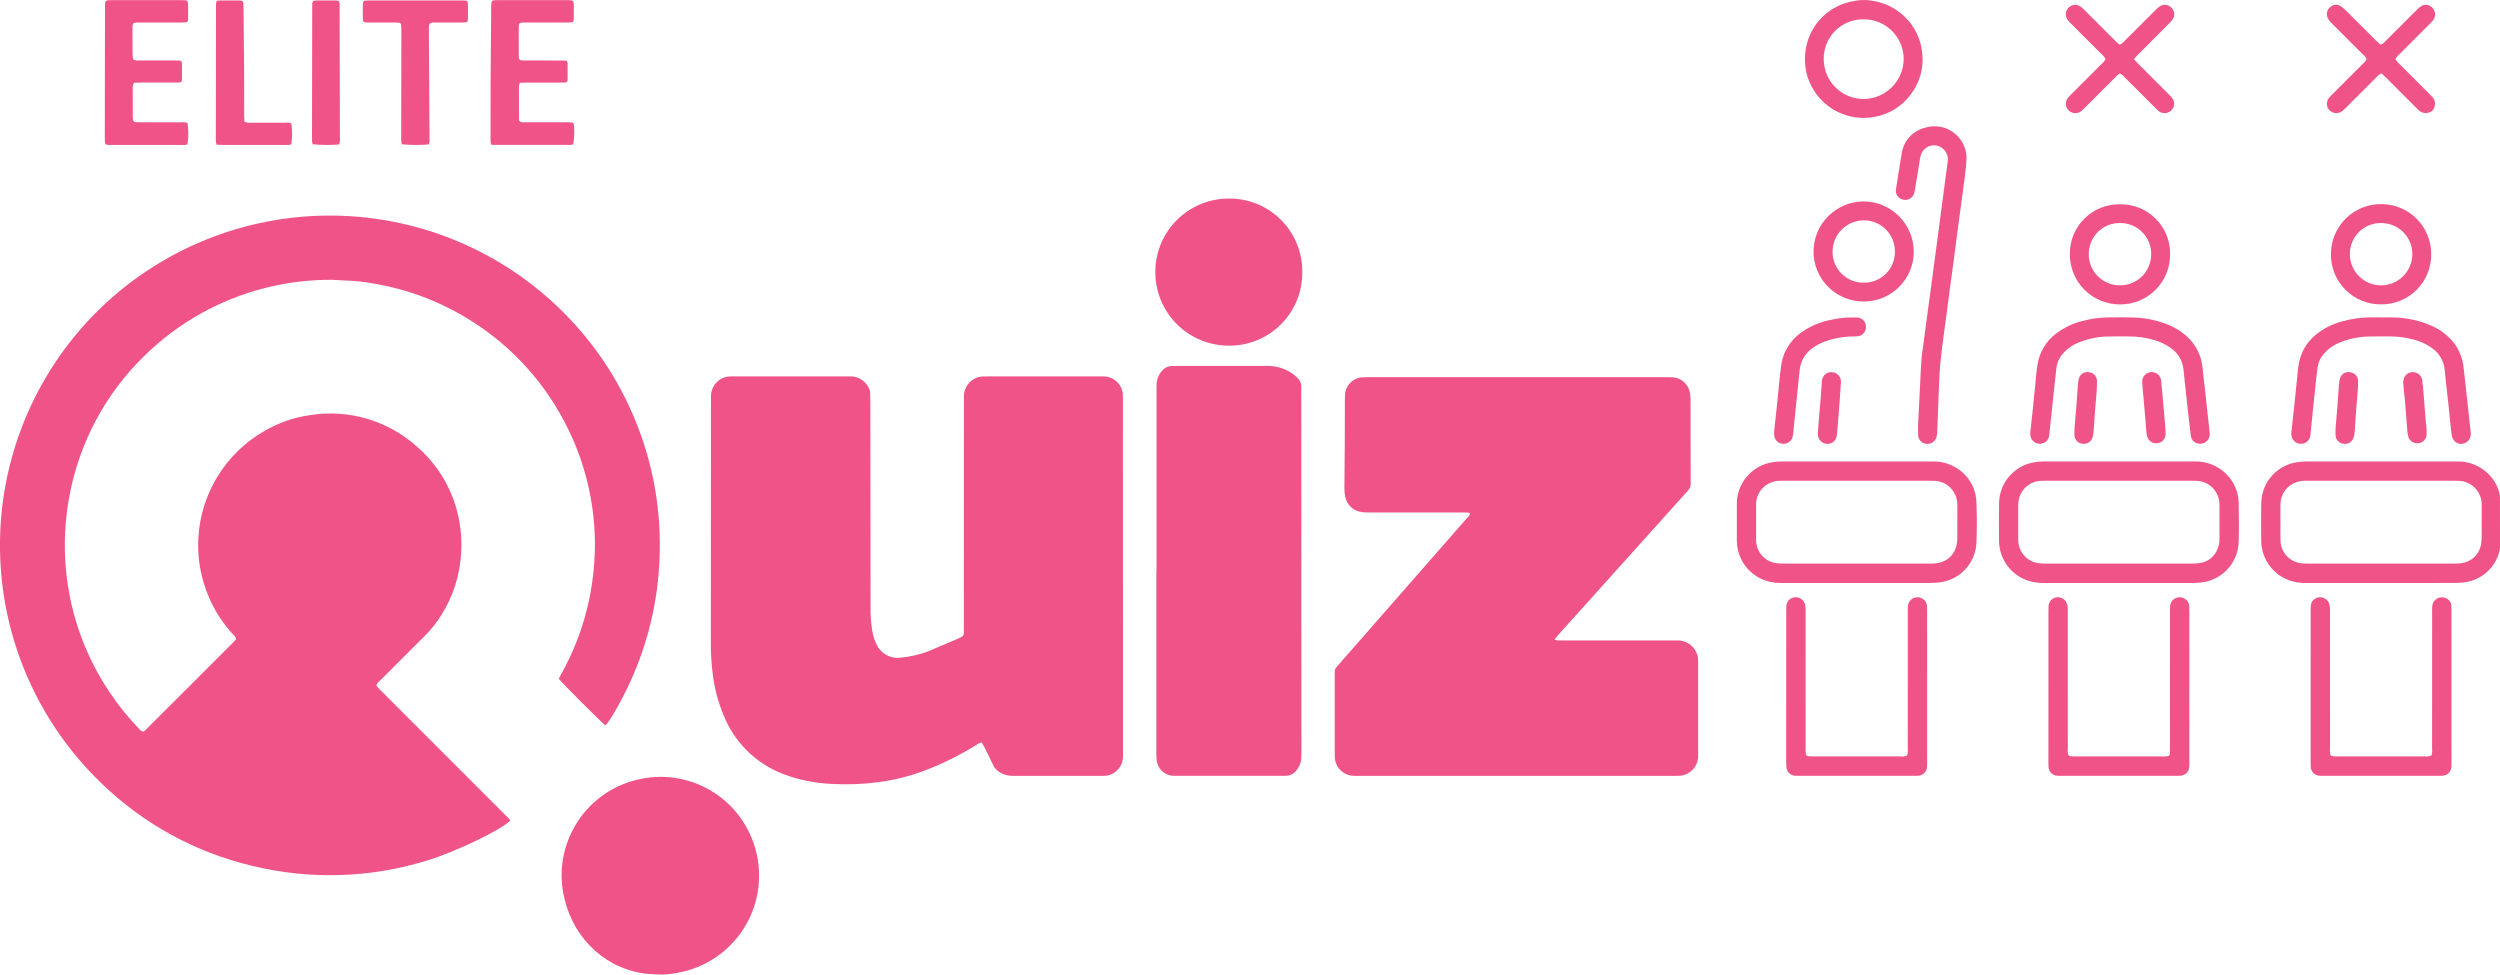
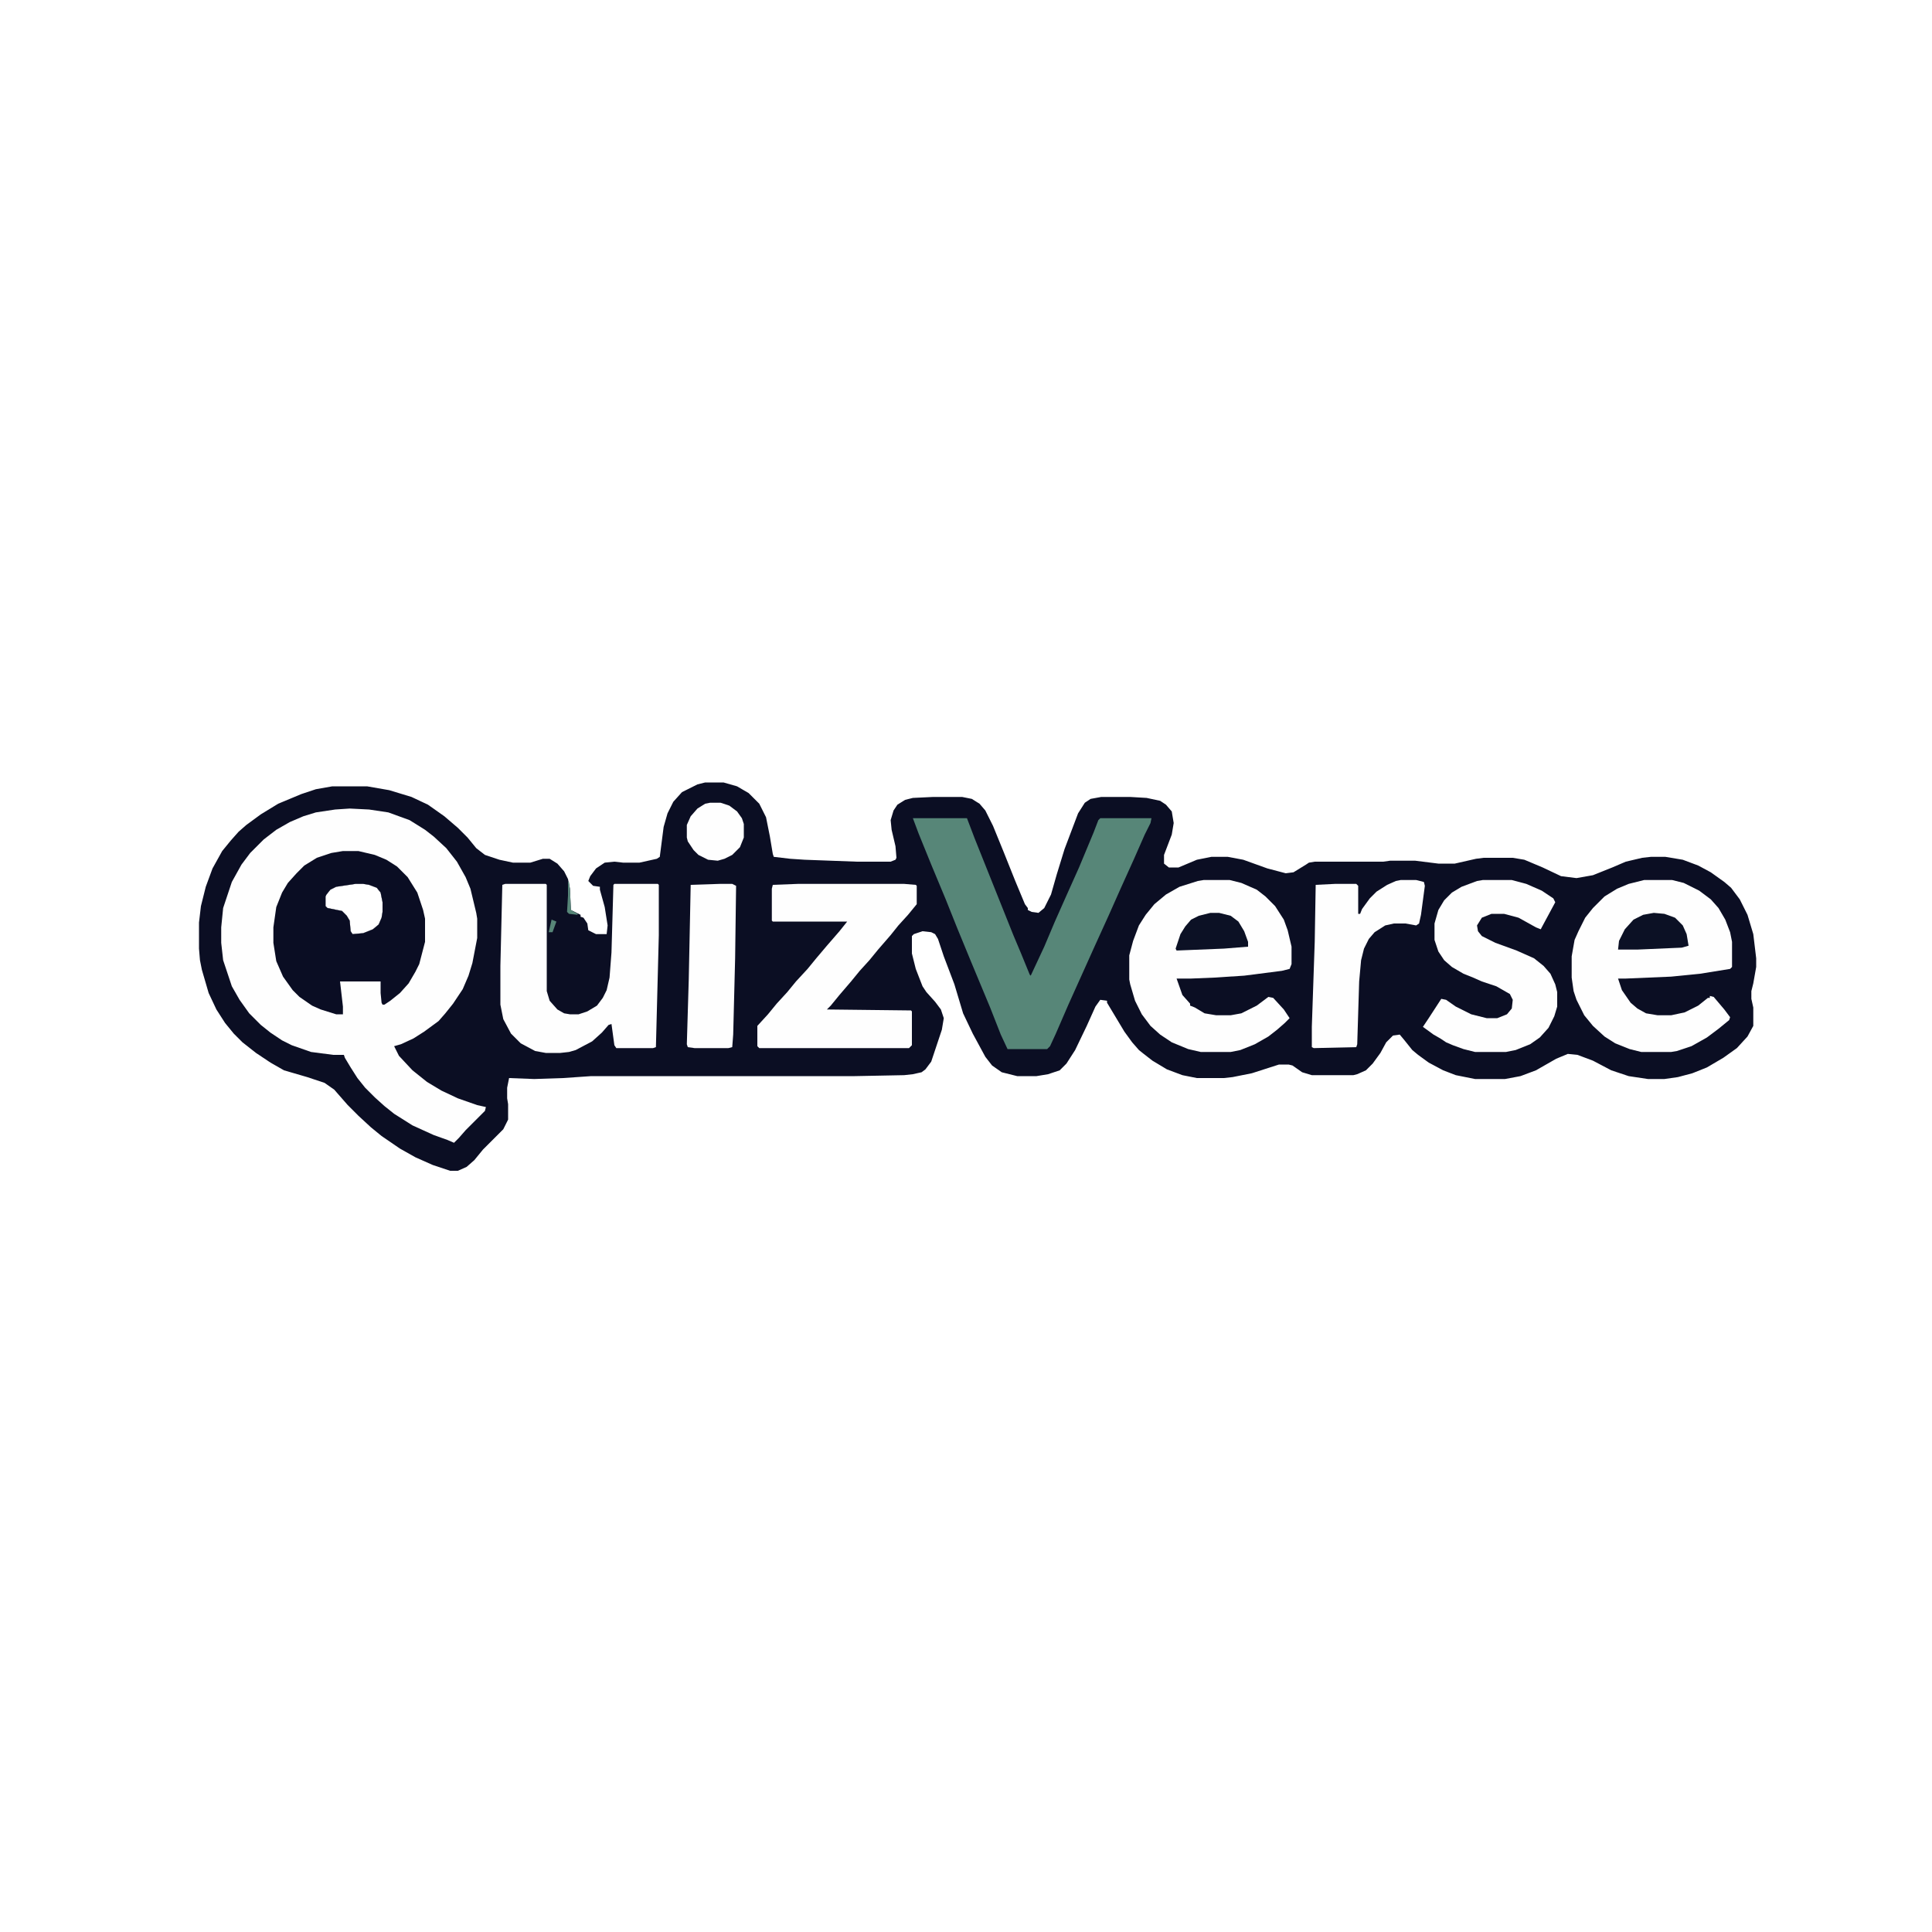
- <svg xmlns="http://www.w3.org/2000/svg" width="557.505" height="217.329" viewBox="0 0 557.505 217.329">
-   <g fill="#ef5388">
-     <path d="M147.913 217.329c-1.062-.011-2.437-.052-3.156-.125-9.2-.761-16.683-7.508-18.879-16.775a21.916 21.916 0 0 1 15.932-26.479 21.924 21.924 0 0 1 26.9 16.351 22 22 0 0 1-17.095 26.538 22.7 22.7 0 0 1-3.702.49" />
-     <path d="M417.237.122a13.1 13.1 0 0 1 6.149 2.467 12.83 12.83 0 0 1 5.2 8.669 12.74 12.74 0 0 1-2.627 9.974 12.6 12.6 0 0 1-7.784 4.8 13.086 13.086 0 0 1-14.68-7.8 11.4 11.4 0 0 1-.946-4.139 13.2 13.2 0 0 1 .7-5.34A12.92 12.92 0 0 1 413.014.31a12 12 0 0 1 2.184-.3 9.6 9.6 0 0 1 2.039.112m-1.646 4.185a8.753 8.753 0 0 0-8.9 8.849 8.9 8.9 0 0 0 8.989 8.922 9 9 0 0 0 8.848-8.957 8.874 8.874 0 0 0-8.938-8.814Z" />
-     <path d="M135.016 161.769c-.783-.551-9.754-9.508-10.389-10.386.117-.245.231-.526.378-.788a58.8 58.8 0 0 0 6.381-16.889 60 60 0 0 0 1.114-7.994 54 54 0 0 0 .157-5.538 58.7 58.7 0 0 0-6.788-26.133 58.9 58.9 0 0 0-22.74-23.675 58.2 58.2 0 0 0-19.313-7.051 45.4 45.4 0 0 0-7.338-.784c-.884-.013-1.767-.141-2.65-.134a59.45 59.45 0 0 0-27.136 6.5 58.7 58.7 0 0 0-13.041 9.076 58.6 58.6 0 0 0-17.674 30.238 59 59 0 0 0-1.3 8.315 55.5 55.5 0 0 0-.121 8.423 58.6 58.6 0 0 0 9.939 29.51 57.4 57.4 0 0 0 6.446 7.991 2 2 0 0 0 .931.726c.4-.1.655-.461.948-.751q2.911-2.889 5.809-5.79 6.578-6.573 13.152-13.149c.322-.322.625-.664.9-.956a2.17 2.17 0 0 0-.762-1.1 29.2 29.2 0 0 1-6.427-11.234 28.8 28.8 0 0 1-1.261-10.144 29.33 29.33 0 0 1 14.65-23.893 27.8 27.8 0 0 1 10.292-3.591 28.84 28.84 0 0 1 23.8 7.021 28.55 28.55 0 0 1 9.474 16.764 29.3 29.3 0 0 1 .4 6.781 28.74 28.74 0 0 1-4.5 14.136 24.7 24.7 0 0 1-3.514 4.42q-5.046 5-10.047 10.047a2.6 2.6 0 0 0-.869 1.1 4 4 0 0 0 .319.444c.261.283.538.551.81.823q13.927 13.926 27.853 27.854a4 4 0 0 1 .893 1.017c-1.906 2.054-12.33 7.05-18.654 8.954a73.3 73.3 0 0 1-39 1.133 72.1 72.1 0 0 1-33.437-18.313 73.57 73.57 0 0 1-1.26-105.076 73.66 73.66 0 0 1 105.5 1.313 73.1 73.1 0 0 1 15.281 24.143 72.8 72.8 0 0 1 4.861 29.291 72.5 72.5 0 0 1-6.419 27.36c-1.862 4.146-4.638 9.048-5.648 9.989" />
-     <path d="M218.925 165.572a2.63 2.63 0 0 0-1.241.576 67.6 67.6 0 0 1-11.034 5.522 47 47 0 0 1-10.935 2.781 56.5 56.5 0 0 1-10.259.361 34.9 34.9 0 0 1-10.272-2.011 23.15 23.15 0 0 1-13.353-12.228 34.3 34.3 0 0 1-2.818-9.72 53 53 0 0 1-.494-8.059q.022-26.569.032-53.137c0-.539.017-1.079.007-1.617a4.4 4.4 0 0 1 3.88-4.073c.344-.034.692-.026 1.039-.026h25.648a6.6 6.6 0 0 1 1.381.068 4.65 4.65 0 0 1 3.153 2.329 3 3 0 0 1 .4 1.431c.015.616.032 1.232.033 1.848l.045 45.744a29.7 29.7 0 0 0 .357 5.177 11.4 11.4 0 0 0 .943 3.081 5.14 5.14 0 0 0 5.459 3.032 24.6 24.6 0 0 0 6.063-1.377c.469-.168.913-.4 1.373-.6 1.594-.676 3.192-1.346 4.785-2.024.425-.181.838-.389 1.258-.58a.91.91 0 0 0 .557-.922c-.006-.462.006-.924.006-1.386l.021-49.9c0-.578-.013-1.156.009-1.733a4.42 4.42 0 0 1 4.044-4.168c.384-.025.77-.018 1.155-.018h25.186c.27 0 .54.014.809 0a4.314 4.314 0 0 1 4.24 4.174c0 .462.006.924.006 1.386l.025 77.972c0 .5.013 1-.017 1.5a4.314 4.314 0 0 1-4.145 4.038h-.578c-6.585 0-13.171-.011-19.756.011a5.6 5.6 0 0 1-2.967-.789 3.76 3.76 0 0 1-1.522-1.684c-.652-1.394-1.351-2.766-2.038-4.143-.134-.27-.301-.521-.485-.836" />
-     <path d="M346.647 142.623a3.6 3.6 0 0 0 .616.18c.384.021.77.018 1.155.018h24.606c.462 0 .924.013 1.386.008a4.545 4.545 0 0 1 4.278 4.335c-.006.308.005.616.005.924v19.751c0 .308-.011.616-.007.924a4.436 4.436 0 0 1-4.215 4.246q-.577.009-1.155.007h-70.467c-.308 0-.616-.011-.924 0a4.33 4.33 0 0 1-4.261-4.165 36 36 0 0 1-.012-.924v-17.441c0-.231.011-.462 0-.693a1.4 1.4 0 0 1 .406-1.042c.518-.57 1.015-1.158 1.522-1.738l15.978-18.25q5.783-6.6 11.565-13.209c.268-.307.627-.568.673-.975-.13-.282-.339-.269-.521-.277-.384-.017-.77-.015-1.155-.015q-10.513 0-21.025-.007a8 8 0 0 1-1.831-.161 4.22 4.22 0 0 1-3.277-3.355 8.2 8.2 0 0 1-.181-1.947c.013-3.426.063-6.852.082-10.277.017-3.042.008-6.083.014-9.125 0-.5.022-1 .038-1.5a4.14 4.14 0 0 1 3.846-3.781c.423-.006.847-.021 1.27-.021h66.773c.423 0 .847.021 1.27.025a4.18 4.18 0 0 1 3.668 3.041 8.5 8.5 0 0 1 .23 1.826c.019 6.276.009 12.551.027 18.827a2.15 2.15 0 0 1-.594 1.553q-4.958 5.483-9.884 11-7.757 8.635-15.518 17.269c-1.184 1.317-2.374 2.629-3.555 3.949-.249.276-.473.581-.826 1.02" />
-     <path d="M257.904 127.322V87.239c0-.539 0-1.078.019-1.617a4.6 4.6 0 0 1 1.133-2.842 2.98 2.98 0 0 1 2.3-1.153q.404-.013.808-.016c6.932 0 13.864.016 20.8-.01a9.6 9.6 0 0 1 5.568 1.946 7 7 0 0 1 .853.776 2.52 2.52 0 0 1 .805 1.964c-.026 1 0 2 0 3l.035 77.97c0 .616 0 1.233-.033 1.847a4.57 4.57 0 0 1-1.2 2.813 2.97 2.97 0 0 1-2.326 1.093h-24.614a3.924 3.924 0 0 1-4.135-3.767c-.059-.611-.05-1.23-.05-1.846v-40.083Z" />
-     <path d="M290.414 60.732a16.236 16.236 0 0 1-16.361 16.351 16.38 16.38 0 0 1-16.412-16.452 16.37 16.37 0 0 1 16.4-16.355 16.236 16.236 0 0 1 16.373 16.456" />
-     <path d="M472.458 130.012h-16.626a11.3 11.3 0 0 1-3.415-.466 9.44 9.44 0 0 1-6.627-8.929q-.036-4.156 0-8.312a9.385 9.385 0 0 1 7.964-9.232 14 14 0 0 1 1.835-.16q16.915-.015 33.83-.008a9.55 9.55 0 0 1 7.081 2.848 9.15 9.15 0 0 1 2.732 6.427c.06 2.846.083 5.7 0 8.542a9.36 9.36 0 0 1-7.857 9.1 16 16 0 0 1-2.41.183c-5.499.015-11.003.007-16.507.007m.074-4.331h16.169a13 13 0 0 0 1.84-.115 4.94 4.94 0 0 0 3.678-2.513 5.7 5.7 0 0 0 .734-2.989v-7.159q.002-.231-.006-.462a5.28 5.28 0 0 0-5.138-5.221c-.269-.017-.539-.012-.808-.012H455.97c-.308 0-.617 0-.923.023a5.24 5.24 0 0 0-4.9 4.449 7 7 0 0 0-.074 1.15q-.008 3.637 0 7.274v.347a5.22 5.22 0 0 0 4.786 5.175c.5.044 1 .054 1.5.054q8.089.002 16.174-.001Z" />
-     <path d="M414.051 130.012h-16.742a11.4 11.4 0 0 1-3.192-.416 9.46 9.46 0 0 1-6.8-9.028q.023-4.1 0-8.2a9.41 9.41 0 0 1 7.9-9.285 13 13 0 0 1 1.834-.171q17.031-.015 34.062 0a9.4 9.4 0 0 1 5.057 1.378 9.21 9.21 0 0 1 4.582 7.828c.117 2.881.114 5.775.009 8.657a9.325 9.325 0 0 1-8.021 9.069 20 20 0 0 1-2.3.159q-8.191.022-16.389.009m.022-22.807h-16.169c-.385 0-.771-.012-1.155.014a5.4 5.4 0 0 0-3.281 1.259 5.18 5.18 0 0 0-1.854 4.067c-.007 2.117 0 4.234 0 6.351 0 .578-.017 1.156.01 1.732a5.16 5.16 0 0 0 4.491 4.952 10 10 0 0 0 1.38.1q16.573.008 33.147 0a8 8 0 0 0 1.606-.144 4.99 4.99 0 0 0 4.059-3.936 8 8 0 0 0 .179-1.831c.021-2.194.011-4.388.011-6.582 0-.308.005-.617-.02-.923a5.28 5.28 0 0 0-5.2-5.044c-.384-.02-.77-.01-1.155-.01Z" />
-     <path d="M530.886 130.012h-16.635a11 11 0 0 1-3.525-.516 9.465 9.465 0 0 1-6.47-8.822c-.03-2.81-.052-5.622.008-8.432a9.35 9.35 0 0 1 7.92-9.162 15 15 0 0 1 1.95-.168q16.867-.015 33.733-.008a9.64 9.64 0 0 1 7.095 2.831 9.3 9.3 0 0 1 2.2 3.49 5 5 0 0 1 .336 1.688q-.005 5.484.008 10.969a5 5 0 0 1-.385 1.911 9.24 9.24 0 0 1-7.3 6.027 13 13 0 0 1-2.3.18q-8.317.027-16.635.012m.107-22.807h-16.631a6.9 6.9 0 0 0-2.274.323 5.2 5.2 0 0 0-3.538 4.922c-.036 1.539-.009 3.079-.008 4.619 0 1.155-.028 2.311.014 3.464a5.185 5.185 0 0 0 4.632 5.073 10 10 0 0 0 1.267.073q16.515.006 33.031 0a10 10 0 0 0 1.608-.124 5.05 5.05 0 0 0 4.131-3.86 8.2 8.2 0 0 0 .189-1.714c.023-2.155.012-4.311.013-6.467 0-.346.008-.693-.006-1.039a5.277 5.277 0 0 0-5.1-5.252c-.383-.026-.77-.014-1.155-.015Z" />
-     <path d="M519.737 168.465a2.3 2.3 0 0 0 .5.179 7 7 0 0 0 .922.036h19.633a2.05 2.05 0 0 0 1.446-.249 3.6 3.6 0 0 0 .125-1.48q.01-15.3.009-30.6a9 9 0 0 1 .034-1.268 2.15 2.15 0 0 1 3.131-1.649 1.94 1.94 0 0 1 1.118 1.639c.027.344.027.692.027 1.038q.005 16.975.007 33.949c0 .308-.014.616-.014.923a2.1 2.1 0 0 1-2 2.011c-.269.019-.539.014-.808.014h-25.87a6 6 0 0 1-.921-.033 2.07 2.07 0 0 1-1.776-1.854c-.012-.346-.026-.692-.026-1.038q0-16.974.006-33.948c0-.346-.006-.695.027-1.038a2.08 2.08 0 0 1 1.748-1.884 2.14 2.14 0 0 1 2.279 1.208 3.4 3.4 0 0 1 .243 1 10 10 0 0 1 .017 1.154q0 15.185.006 30.369a3.7 3.7 0 0 0 .137 1.521" />
-     <path d="M461.287 168.488a4 4 0 0 0 .623.172 8 8 0 0 0 .923.022h19.4a3.1 3.1 0 0 0 1.531-.194 4 4 0 0 0 .13-.629c.024-.383.013-.769.013-1.154q0-15.185.005-30.37a9 9 0 0 1 .033-1.268 2.14 2.14 0 0 1 3.336-1.5 1.91 1.91 0 0 1 .913 1.527c.026.422.03.846.03 1.269q.005 16.744.007 33.487c0 .385.008.771-.025 1.154a2.085 2.085 0 0 1-2.02 1.99c-.268.023-.539.013-.808.013h-25.755c-.308 0-.617.01-.923-.019a2.09 2.09 0 0 1-1.871-1.888 21 21 0 0 1-.03-1.038q0-16.975.008-33.949a10 10 0 0 1 .031-1.038 2.08 2.08 0 0 1 1.764-1.868 2.15 2.15 0 0 1 2.218 1.129 3.6 3.6 0 0 1 .286 1.1 9 9 0 0 1 .016 1.153q0 15.185.007 30.369a3.3 3.3 0 0 0 .158 1.53" />
-     <path d="M402.804 168.468a2.4 2.4 0 0 0 .5.175 8 8 0 0 0 .922.036h19.633a2.06 2.06 0 0 0 1.448-.248 3.4 3.4 0 0 0 .129-1.478q.01-15.3.009-30.6a10 10 0 0 1 .028-1.269 2.144 2.144 0 0 1 3.416-1.464 1.9 1.9 0 0 1 .833 1.453c.025.383.027.769.027 1.154q0 16.859.006 33.718c0 .346.009.694-.018 1.039a2.09 2.09 0 0 1-2 2.009c-.267.024-.538.014-.808.014h-25.87a8 8 0 0 1-.808-.017 2.07 2.07 0 0 1-1.884-1.872 9 9 0 0 1-.042-1.037q0-16.974.007-33.949c0-.346.021-.692.034-1.038a2.06 2.06 0 0 1 1.865-1.9 2.12 2.12 0 0 1 2.209 1.332 3.7 3.7 0 0 1 .2 1.009c.034.382.012.769.012 1.154q0 15.127.008 30.254a3.6 3.6 0 0 0 .144 1.525" />
-     <path d="M109.55 32.286a5 5 0 0 1-.146-.665c-.021-.346-.012-.692-.012-1.039 0-4.233-.012-8.468.011-12.7.03-5.5.088-11.006.139-16.509.011-1.228.106-1.336 1.307-1.337q7.911-.012 15.822 0h.231c.922.04 1.043.151 1.057 1.105q.024 1.56-.01 3.118c-.014.583-.182.725-.78.756-.307.016-.616.008-.924.008h-9.124c-1.4 0-1.44.042-1.444 1.41q.001 2.83.01 5.658-.002.231.007.462c.042.791.153.926.981.93 2.733.017 5.467.009 8.2.011.346 0 .694-.008 1.039.014.469.029.65.174.659.625q.037 1.846.011 3.694c0 .386-.19.539-.589.57-.306.024-.615.019-.923.019h-7.738c-.457 0-.914.027-1.4.042a2.8 2.8 0 0 0-.206.7c-.008 2.5 0 5 .01 7.5a1.2 1.2 0 0 0 .082.313 1.15 1.15 0 0 0 .974.294c.847.01 1.694.006 2.541.006h7.045c.458 0 .915.034 1.4.053a3.5 3.5 0 0 1 .223.686 16.3 16.3 0 0 1-.169 4.156 2.3 2.3 0 0 1-1.212.145c-2.194.008-4.389 0-6.583 0h-9.124c-.42.009-.839-.011-1.365-.025" />
-     <path d="M29.898 18.459a1.9 1.9 0 0 0-.3 1.249c0 2.079 0 4.157.01 6.235.009 1.244.085 1.324 1.306 1.328 3.2.011 6.39 0 9.585.008a2.6 2.6 0 0 1 1.323.159 16.4 16.4 0 0 1 0 4.751 2.56 2.56 0 0 1-1.215.127q-4.388.01-8.777 0h-7.045a2.74 2.74 0 0 1-1.3-.155 5 5 0 0 1-.107-.644c-.02-.384-.011-.769-.01-1.154l.046-28.751c0-1.578 0-1.582 1.614-1.583h15.359c1.568 0 1.569.007 1.57 1.624 0 .885.01 1.771-.012 2.656-.013.53-.168.667-.707.7-.307.019-.616.01-.924.011h-9.585c-1.031.026-1.174.129-1.181 1.111-.014 2.117 0 4.234.026 6.351a4 4 0 0 0 .166.818 2.9 2.9 0 0 0 1.455.186c2.656.008 5.312 0 7.969 0 1.41 0 1.412.005 1.419 1.391 0 .924.014 1.848 0 2.771-.011.6-.156.724-.766.753-.269.013-.539.006-.808.006h-7.853c-.423.01-.841.037-1.258.052" />
-     <path d="m427.738 94.72.417-8.321q.02-.462.043-.923c.095-1.806.15-3.615.3-5.416.115-1.377.349-2.745.531-4.117q.417-3.145.836-6.289c.261-1.943.53-3.886.79-5.829l.6-4.574c.26-1.943.529-3.886.789-5.829l.6-4.575c.181-1.372.368-2.743.55-4.115l.6-4.573c.187-1.41.385-2.818.564-4.229a3.155 3.155 0 0 0-2.066-3.364 3.086 3.086 0 0 0-3.909 1.927 7 7 0 0 0-.234 1.012c-.337 2.049-.664 4.1-1 6.148-.062.379-.128.759-.213 1.134a2.085 2.085 0 0 1-2.546 1.742 2.05 2.05 0 0 1-1.562-2.451c.277-1.863.583-3.723.881-5.583.11-.684.236-1.364.35-2.047a6.89 6.89 0 0 1 5.237-5.965 7.13 7.13 0 0 1 9.028 5.056 7.5 7.5 0 0 1 .2 2.171c-.052 1.188-.2 2.375-.346 3.557-.273 2.174-.575 4.344-.869 6.516-.278 2.057-.566 4.113-.838 6.171-.267 2.02-.512 4.043-.78 6.063-.344 2.591-.705 5.18-1.052 7.771-.265 1.981-.515 3.965-.777 5.947-.277 2.1-.58 4.189-.832 6.288-.2 1.641-.386 3.286-.486 4.935-.145 2.381-.21 4.767-.3 7.15-.085 2.153-.158 4.307-.252 6.459a3.5 3.5 0 0 1-.188 1.013 2.08 2.08 0 0 1-2.274 1.382 2 2 0 0 1-1.786-1.953c-.036-.731-.006-1.463-.006-2.289" />
-     <path d="M530.978 70.794c1 0 2-.04 3 .007a22 22 0 0 1 8.285 1.853 12.65 12.65 0 0 1 5.116 4.025 10.97 10.97 0 0 1 2.027 5.449c.187 1.836.41 3.669.613 5.5.181 1.644.354 3.289.532 4.933.128 1.186.252 2.371.394 3.556a2.9 2.9 0 0 1-.1 1.476 2.155 2.155 0 0 1-2.066 1.391 2.1 2.1 0 0 1-1.976-1.655 12 12 0 0 1-.208-1.37c-.185-1.759-.35-3.521-.538-5.28-.192-1.8-.4-3.593-.6-5.389-.1-.917-.211-1.835-.29-2.754a6.56 6.56 0 0 0-2.762-4.863 11.8 11.8 0 0 0-4.048-1.916 20 20 0 0 0-5.474-.734c-1.579.016-3.159-.028-4.736.021a18 18 0 0 0-6.617 1.439 8.9 8.9 0 0 0-3.172 2.261 6 6 0 0 0-1.534 3.178c-.171 1.218-.3 2.442-.429 3.666-.224 2.1-.437 4.208-.652 6.312-.172 1.684-.348 3.367-.51 5.052a2.12 2.12 0 0 1-1.009 1.723 2.152 2.152 0 0 1-3.236-1.579 3 3 0 0 1 0-.691c.175-1.683.362-3.365.54-5.048.2-1.874.39-3.749.589-5.623.162-1.53.256-3.072.512-4.586a10.66 10.66 0 0 1 4.015-6.674 15.4 15.4 0 0 1 5.43-2.738 23.4 23.4 0 0 1 6.488-.955h2.426Z" />
-     <path d="M492.776 96.601a2.162 2.162 0 0 1-2.982 2.2 2 2 0 0 1-1.249-1.676c-.17-1.3-.313-2.6-.457-3.9q-.33-2.981-.647-5.964c-.169-1.567-.364-3.133-.5-4.7a6.6 6.6 0 0 0-2.742-4.873 11.7 11.7 0 0 0-4.043-1.925 20 20 0 0 0-5.473-.74c-1.579.014-3.158-.028-4.736.019a18.1 18.1 0 0 0-6.619 1.429 8.9 8.9 0 0 0-3.1 2.167 6.05 6.05 0 0 0-1.654 3.483c-.154 1.375-.3 2.752-.448 4.128l-.6 5.621c-.181 1.721-.357 3.443-.541 5.164a2.05 2.05 0 0 1-1.181 1.729 2.14 2.14 0 0 1-3.056-1.77 3 3 0 0 1 .007-.576c.188-1.721.39-3.439.57-5.16.2-1.875.365-3.751.56-5.625.159-1.53.251-3.074.527-4.584a10.74 10.74 0 0 1 4.076-6.639 16.1 16.1 0 0 1 6.229-2.909 23.3 23.3 0 0 1 5.48-.716c1.81-.009 3.621-.047 5.429.015a22.2 22.2 0 0 1 8.3 1.794 13.6 13.6 0 0 1 3.679 2.358 10.76 10.76 0 0 1 3.578 7.157c.178 1.837.409 3.669.612 5.5.177 1.605.348 3.212.523 4.817q.206 1.893.418 3.784c.018.161.032.315.04.392" />
-     <path d="M95.592 32.212a34.6 34.6 0 0 1-5.986-.036 4 4 0 0 1-.126-.624c-.023-.384-.012-.77-.011-1.154l.037-23.55c0-.422-.01-.846-.044-1.267a.54.54 0 0 0-.525-.519A11 11 0 0 0 87.9 5.02h-5.311c-.27 0-.539.007-.808 0-.719-.033-.851-.155-.872-.913-.022-.808-.012-1.617-.008-2.424a10 10 0 0 1 .042-1.036.524.524 0 0 1 .527-.512 8 8 0 0 1 .807-.03h20.782c1.274 0 1.289.022 1.3 1.287q.009 1.212 0 2.424c-.01 1.168-.042 1.2-1.259 1.205-1.886.006-3.772 0-5.657 0-.308 0-.617-.008-.924.011-.627.037-.792.2-.856.844a7 7 0 0 0-.02.692q.03 5.714.063 11.429.039 6.52.082 13.042a1.96 1.96 0 0 1-.196 1.173" />
-     <path d="M54.511 27.147a2.94 2.94 0 0 0 1.523.219c2.578.008 5.156 0 7.733.008a1.96 1.96 0 0 1 1.213.171 17 17 0 0 1-.011 4.626 2.25 2.25 0 0 1-1.209.146q-4.675.01-9.35 0h-4.964c-.376 0-.753-.036-1.168-.058-.057-.29-.119-.507-.137-.726-.022-.268-.01-.538-.009-.808l.034-29.2c0-1.42.006-1.423 1.389-1.428q1.674-.007 3.347 0c.269 0 .539 0 .807.028a.553.553 0 0 1 .545.5 6 6 0 0 1 .052.8c.046 4.5.1 9 .13 13.5.023 3.617.012 7.233.021 10.849-.001.462.037.912.054 1.373" />
-     <path d="M475.873 13.194c.411.44.713.785 1.035 1.107q3.344 3.352 6.694 6.7a7 7 0 0 1 .782.847 2.02 2.02 0 0 1 .426 1.625 2.13 2.13 0 0 1-3.42 1.3 7.5 7.5 0 0 1-.757-.711l-6.782-6.774a3.1 3.1 0 0 0-1.088-.88 2.8 2.8 0 0 0-1.059.846q-3.4 3.382-6.782 6.774a8 8 0 0 1-.753.714 2.126 2.126 0 0 1-3.446-1.22 2.03 2.03 0 0 1 .456-1.725 8 8 0 0 1 .79-.841l6.693-6.7a3 3 0 0 0 .868-1.079 2.8 2.8 0 0 0-.856-1.068q-3.382-3.4-6.774-6.782a7 7 0 0 1-.78-.848 2.106 2.106 0 0 1 1.126-3.329 1.78 1.78 0 0 1 1.237.058 3.9 3.9 0 0 1 1.285.959q3.43 3.43 6.862 6.857c.324.323.668.625.956.893.583-.02.82-.411 1.112-.7 1.451-1.434 2.889-2.881 4.332-4.323.926-.925 1.848-1.854 2.78-2.773a5.3 5.3 0 0 1 .785-.676 1.97 1.97 0 0 1 2.545.182 1.965 1.965 0 0 1 .461 2.512 4.3 4.3 0 0 1-.783.988c-1.788 1.806-3.589 3.6-5.385 5.395-.6.6-1.2 1.193-1.794 1.8-.239.239-.45.507-.766.872" />
-     <path d="M531.098 16.363a3 3 0 0 0-1.215.922q-3.4 3.38-6.78 6.771a6.6 6.6 0 0 1-.85.778 2.142 2.142 0 0 1-3.316-1.236 2.12 2.12 0 0 1 .484-1.829 7 7 0 0 1 .712-.755q3.386-3.39 6.773-6.778a2.8 2.8 0 0 0 .852-1.068 3.05 3.05 0 0 0-.873-1.078q-3.463-3.477-6.938-6.941a3.4 3.4 0 0 1-.965-1.409 1.945 1.945 0 0 1 .6-2.092 1.85 1.85 0 0 1 2.229-.373 5.3 5.3 0 0 1 1.176.91c2.3 2.274 4.577 4.567 6.866 6.849.323.322.668.622.956.889.583-.027.821-.417 1.111-.707q3.437-3.419 6.86-6.854a8 8 0 0 1 .937-.854 1.91 1.91 0 0 1 1.735-.375 2.152 2.152 0 0 1 1.167 3.343 7 7 0 0 1-.782.846q-3.385 3.391-6.772 6.779a2.8 2.8 0 0 0-.859 1.075 2.96 2.96 0 0 0 .863 1.072q3.341 3.352 6.692 6.7.328.326.647.659a2.23 2.23 0 0 1 .48 2.26 1.66 1.66 0 0 1-1.258 1.234 2.25 2.25 0 0 1-2.254-.517q-.33-.323-.657-.649-3.3-3.308-6.61-6.616c-.318-.326-.663-.629-1.011-.956" />
-     <path d="M415.644 67.235a11.13 11.13 0 0 1-11.223-11.189 11.224 11.224 0 0 1 11.2-11.132A11.265 11.265 0 0 1 426.78 56.09a11.14 11.14 0 0 1-11.136 11.145m-6.975-11.1a6.84 6.84 0 0 0 6.9 6.9 6.823 6.823 0 0 0 6.99-6.929 6.9 6.9 0 0 0-6.958-6.97 7 7 0 0 0-6.932 6.998Z" />
-     <path d="M472.716 45.56a10.98 10.98 0 0 1 11.222 11.178 11.1 11.1 0 0 1-11.187 11.146 11.136 11.136 0 0 1-11.169-11.288 10.98 10.98 0 0 1 11.134-11.036m.086 18.073a6.91 6.91 0 0 0 6.913-7.048 6.857 6.857 0 0 0-7-6.849 6.86 6.86 0 0 0-6.914 6.932 6.91 6.91 0 0 0 7.001 6.966Z" />
-     <path d="M530.932 67.875a11.07 11.07 0 0 1-11.128-11.2 11.133 11.133 0 0 1 11.286-11.157 11.117 11.117 0 0 1 11.069 11.137 11.067 11.067 0 0 1-11.227 11.22m.033-4.24a7 7 0 0 0 6.994-6.958 6.923 6.923 0 0 0-7.013-6.937 6.847 6.847 0 0 0-6.919 6.9 6.95 6.95 0 0 0 6.934 6.994Z" />
-     <path d="M75.615 32.215a32.5 32.5 0 0 1-5.9-.047 5 5 0 0 1-.125-.623c-.024-.306-.013-.615-.012-.922l.047-29.065C69.625.105 69.631.102 71.1.1c1.269 0 2.538-.011 3.807.01.665.011.784.155.825.834.011.191.007.384.007.577q.033 14.59.062 29.181a3.1 3.1 0 0 1-.186 1.513" />
-     <path d="M412.954 70.789c.385 0 .771-.02 1.154 0a2.033 2.033 0 0 1 2 1.981 2.05 2.05 0 0 1-1.767 2.207 7 7 0 0 1-1.151.048 19.2 19.2 0 0 0-6.321 1.166 11 11 0 0 0-2.641 1.4 6.86 6.86 0 0 0-2.92 5.145c-.283 2.829-.587 5.656-.875 8.484-.183 1.8-.344 3.6-.533 5.393a3.9 3.9 0 0 1-.252 1.113 2.07 2.07 0 0 1-2.263 1.215 2.03 2.03 0 0 1-1.745-1.994 8 8 0 0 1 .036-1.152c.193-1.835.408-3.667.6-5.5s.354-3.672.546-5.506c.124-1.184.241-2.371.426-3.546a10.7 10.7 0 0 1 4.583-7.193 16.7 16.7 0 0 1 6.663-2.766 21.5 21.5 0 0 1 4.46-.495" />
-     <path d="M520.828 95.637c.153-1.834.307-3.594.444-5.356.116-1.494.2-2.99.323-4.484a6.3 6.3 0 0 1 .241-1.469 1.945 1.945 0 0 1 2.285-1.311 1.955 1.955 0 0 1 1.729 1.861 23 23 0 0 1-.08 2.418c-.109 1.533-.259 3.063-.373 4.6-.106 1.417-.179 2.838-.285 4.256a8 8 0 0 1-.194 1.252 2.046 2.046 0 0 1-2.132 1.575 2 2 0 0 1-1.955-1.911c-.018-.502-.003-1.001-.003-1.431" />
-     <path d="M410.507 85.559c-.086 1.3-.163 2.61-.259 3.914q-.194 2.646-.413 5.291a56 56 0 0 1-.219 2.3 2.087 2.087 0 0 1-2.084 1.927 2.173 2.173 0 0 1-2.145-2.019 4.4 4.4 0 0 1 .014-.691q.095-1.323.2-2.646c.123-1.456.259-2.911.377-4.367.1-1.265.191-2.531.284-3.8.014-.191.01-.386.036-.576a2.07 2.07 0 0 1 2.214-1.894 2.08 2.08 0 0 1 2.015 2.1c-.012.153 0 .308 0 .462Z" />
-     <path d="M462.606 95.736c.148-1.784.3-3.506.432-5.229.118-1.532.208-3.067.329-4.6a7.7 7.7 0 0 1 .22-1.476 1.95 1.95 0 0 1 2.323-1.412 1.95 1.95 0 0 1 1.718 1.869 24 24 0 0 1-.08 2.534c-.1 1.456-.256 2.908-.367 4.364s-.184 2.914-.292 4.37a7.6 7.6 0 0 1-.2 1.251 2.05 2.05 0 0 1-2.137 1.568 2 2 0 0 1-1.949-1.917c-.008-.459.003-.92.003-1.322" />
-     <path d="M541.134 95.689c0 .557.028.943-.006 1.323a2.02 2.02 0 0 1-1.775 1.823 2.06 2.06 0 0 1-2.271-1.364 5 5 0 0 1-.218-1.127c-.185-2.217-.343-4.435-.528-6.652-.108-1.3-.249-2.6-.375-3.893a2.9 2.9 0 0 1 .171-1.58 2.074 2.074 0 0 1 2.263-1.205 2.04 2.04 0 0 1 1.753 1.731q.137.91.212 1.829c.183 2.217.349 4.435.532 6.652.072.884.171 1.756.242 2.463" />
-     <path d="M482.915 95.913c0 .3.025.686-.005 1.068a2.02 2.02 0 0 1-1.753 1.853 2.05 2.05 0 0 1-2.317-1.463 5.5 5.5 0 0 1-.191-1.02c-.1-1.187-.182-2.377-.282-3.565-.119-1.418-.252-2.834-.376-4.252-.1-1.111-.226-2.221-.275-3.333a2.1 2.1 0 0 1 1.575-2.15 2.1 2.1 0 0 1 2.435 1.091 2 2 0 0 1 .2.654c.1.84.169 1.684.246 2.526.126 1.379.254 2.757.373 4.136.127 1.455.243 2.912.37 4.455" />
-   </g>
+ <svg xmlns="http://www.w3.org/2000/svg" version="1.1" viewBox="0 0 2000 2000" width="1280" height="1280">
+   <path transform="translate(730,810)" d="m0 0h19l14 4 12 7 11 11 7 14 4 20 3 18 1 3 17 2 15 1 54 2h35l5-2 1-2-1-12-4-17-1-10 3-10 4-6 8-5 8-2 21-1h30l10 2 8 5 6 7 8 16 11 27 12 30 10 24 3 4v2l4 2 7 1 6-5 7-14 6-21 8-26 14-37 7-11 6-4 11-2h30l17 1 14 3 6 4 6 7 2 12-2 12-8 21v9l5 4h10l19-8 15-3h17l16 3 25 9 19 5 8-1 13-8 3-2 6-1h71l7-1h26l24 3h17l22-5 8-1h30l12 2 19 8 19 9 16 2 17-3 20-8 14-6 17-4 9-1h15l18 3 16 6 13 7 14 10 7 6 9 12 8 16 6 20 3 25v9l-3 17-2 8v8l2 9v19l-6 11-11 12-14 10-17 10-15 6-15 4-14 2h-17l-20-3-18-6-19-10-16-6-10-1-12 5-21 12-16 6-16 3h-31l-20-4-13-5-15-8-11-8-6-5-8-10-5-6-7 1-7 7-6 11-8 11-7 7-9 4-4 1h-43l-10-3-10-7-4-1h-10l-28 9-20 4-9 1h-28l-15-3-16-6-15-9-9-7-5-4-7-8-8-11-18-30v-2l-7-1-5 7-9 20-12 25-9 14-7 7-12 4-12 2h-20l-16-4-10-7-7-9-13-24-10-21-9-30-11-29-6-18-3-5-4-2-9-1-9 3-2 2v18l4 16 7 18 4 6 9 10 6 8 3 9-2 12-11 33-6 8-4 3-9 2-9 1-51 1h-273l-29 2-30 1-26-1-2 10v11l1 6v16l-5 10-21 21-9 11-8 7-9 4h-8l-18-6-18-8-16-9-19-13-11-9-13-12-11-11-14-16-10-7-18-6-24-7-14-8-15-10-14-11-9-9-9-11-9-14-8-17-7-24-2-10-1-12v-27l2-17 5-20 7-19 10-18 9-11 8-9 8-7 15-11 18-11 24-10 15-5 17-3h36l23 4 23 7 17 8 17 12 14 12 10 10 9 11 9 7 15 5 14 3h18l13-4h7l8 5 7 8 4 8 2 10 1 22 10 5v2l3 1 4 6 1 7 8 4h11l1-9-3-19-5-18v-3l-7-1-5-5 2-5 6-8 9-6 10-1 9 1h17l18-4 3-2 4-31 4-14 6-12 9-10 16-8zm-362 105-20 3-6 3-4 5-1 2v10l2 2 15 3 5 5 3 5 1 11 2 3 11-1 10-4 6-5 3-7 1-6v-10l-2-10-4-5-8-3-6-1z" fill="#0B0E23" />
+   <path transform="translate(362,837)" d="m0 0 20 1 20 3 22 8 16 10 9 7 13 12 11 14 9 16 5 12 6 25 1 6v20l-5 26-4 13-6 14-10 15-8 10-7 8-15 11-11 7-13 6-7 2 5 10 14 15 15 12 15 9 17 8 20 7 9 2-1 4-20 20-7 8-5 5-7-3-14-5-22-10-19-12-10-8-10-9-10-10-8-10-7-11-6-10-1-3h-11l-23-3-20-7-10-5-12-8-10-8-12-12-10-14-8-14-9-27-2-18v-16l2-20 9-27 10-18 9-12 14-14 13-10 14-8 14-6 13-4 20-3zm6 78-20 3-6 3-4 5-1 2v10l2 2 15 3 5 5 3 5 1 11 2 3 11-1 10-4 6-5 3-7 1-6v-10l-2-10-4-5-8-3-6-1z" fill="#FEFEFE" />
+   <path transform="translate(945,847)" d="m0 0h56l8 21 40 100 8 19 9 22 1 1 14-30 11-26 12-27 13-29 15-36 5-13 2-2h53l-1 5-6 12-11 25-14 31-12 27-15 33-27 60-13 30-6 13-3 3h-41l-7-15-11-28-20-48-14-34-12-30-15-36-13-32z" fill="#578678" />
+   <path transform="translate(1246,911)" d="m0 0h27l12 3 16 7 9 7 10 10 9 14 4 11 4 17v18l-2 5-8 2-39 5-31 2-24 1h-15l6 17 8 9v2l5 2 10 6 12 2h15l11-2 16-8 12-9 5 1 11 12 6 9-5 5-8 7-9 7-14 8-15 6-10 2h-31l-13-3-17-7-12-8-10-9-9-12-7-14-5-17-1-5v-25l4-15 6-16 7-11 9-11 12-10 14-8 19-6z" fill="#FEFEFE" />
+   <path transform="translate(1702,911)" d="m0 0h29l12 3 16 8 12 9 8 9 7 12 5 13 2 10v26l-2 2-31 5-30 3-47 2h-8l4 12 9 13 7 6 9 5 12 2h14l14-3 14-7 10-8h2v-2l4 1 11 13 6 8-1 3-11 9-12 9-16 9-15 5-6 1h-31l-12-3-15-6-11-7-12-11-9-11-8-16-3-9-2-14v-22l3-17 4-9 7-14 8-10 12-12 13-8 12-5z" fill="#FEFEFE" />
+   <path transform="translate(523,915)" d="m0 0h42l1 1v110l3 10 8 9 7 4 6 1h9l9-3 10-6 6-8 4-8 3-13 2-26 2-70 1-1h45l1 1v52l-3 116-3 1h-38l-2-3-3-22-3 1-7 8-10 9-17 9-7 2-9 1h-15l-11-2-15-8-10-10-8-15-3-15v-40l2-84z" fill="#FEFEFE" />
+   <path transform="translate(355,881)" d="m0 0h16l17 4 12 5 11 7 11 11 10 16 6 18 2 9v24l-6 23-4 8-7 12-9 10-10 8-6 4h-2l-1-2-1-10v-12h-42l3 26v8h-7l-16-5-9-4-13-9-7-7-10-14-7-16-3-19v-16l3-21 6-15 6-10 9-10 8-8 13-8 15-5zm13 34-20 3-6 3-4 5-1 2v10l2 2 15 3 5 5 3 5 1 11 2 3 11-1 10-4 6-5 3-7 1-6v-10l-2-10-4-5-8-3-6-1z" fill="#0A0D23" />
+   <path transform="translate(826,915)" d="m0 0h110l12 1 1 1v19l-9 11-10 11-8 10-13 15-9 11-10 11-9 11-12 14-9 11-4 4 87 1 1 1v35l-3 3h-155l-2-2v-21l11-12 9-11 11-12 9-11 12-13 9-11 11-13 13-15 8-10h-77l-1-1v-33l1-4z" fill="#FEFEFE" />
+   <path transform="translate(1535,911)" d="m0 0h30l15 4 16 7 12 8 2 4-14 26-1 2-5-2-18-10-15-4h-13l-10 4-5 8 1 6 4 5 14 7 22 8 18 8 10 8 7 8 5 11 2 8v15l-3 10-6 12-9 10-10 7-15 6-10 2h-32l-12-3-11-4-7-3-6-4-7-4-11-8 6-9 13-20 5 1 10 7 16 8 16 4h11l10-4 5-6 1-9-3-6-14-8-15-5-9-4-10-4-12-7-8-7-6-9-4-12v-17l4-14 6-10 8-8 10-6 16-6z" fill="#FEFEFE" />
+   <path transform="translate(1450,911)" d="m0 0h16l8 2 1 4-4 30-2 9-3 2-11-2h-12l-9 2-11 7-6 7-5 10-3 12-2 22-2 65-1 3-44 1-2-1v-21l3-88 1-59 20-1h22l2 2v29h2l2-5 8-11 7-7 11-7 9-4z" fill="#FEFEFE" />
+   <path transform="translate(745,915)" d="m0 0h13l4 2-1 75-2 79-1 13-4 1h-35l-7-1-1-3 2-67 2-98z" fill="#FEFEFE" />
+   <path transform="translate(735,831)" d="m0 0h11l9 3 8 6 5 7 2 6v14l-4 10-8 8-8 4-7 2-10-1-10-5-5-5-6-9-1-4v-13l4-9 7-8 8-5z" fill="#FEFEFE" />
+   <path transform="translate(1253,945)" d="m0 0h9l12 3 8 6 6 10 4 11v5l-25 2-49 2-1-2 5-15 5-8 6-7 8-4z" fill="#0C1125" />
+   <path transform="translate(1712,945)" d="m0 0 11 1 11 4 8 8 4 9 2 12-7 2-46 2h-20l1-9 6-12 9-10 10-5z" fill="#0C1125" />
+   <path transform="translate(588,913)" d="m0 0h1l1 7 1 22 7 4v1l-9-1-2-2 1-17z" fill="#578678" />
+   <path transform="translate(571,952)" d="m0 0 5 2-4 11h-4z" fill="#578678" />
+   <path transform="translate(610,957)" d="m0 0" fill="#578678" />
</svg>
